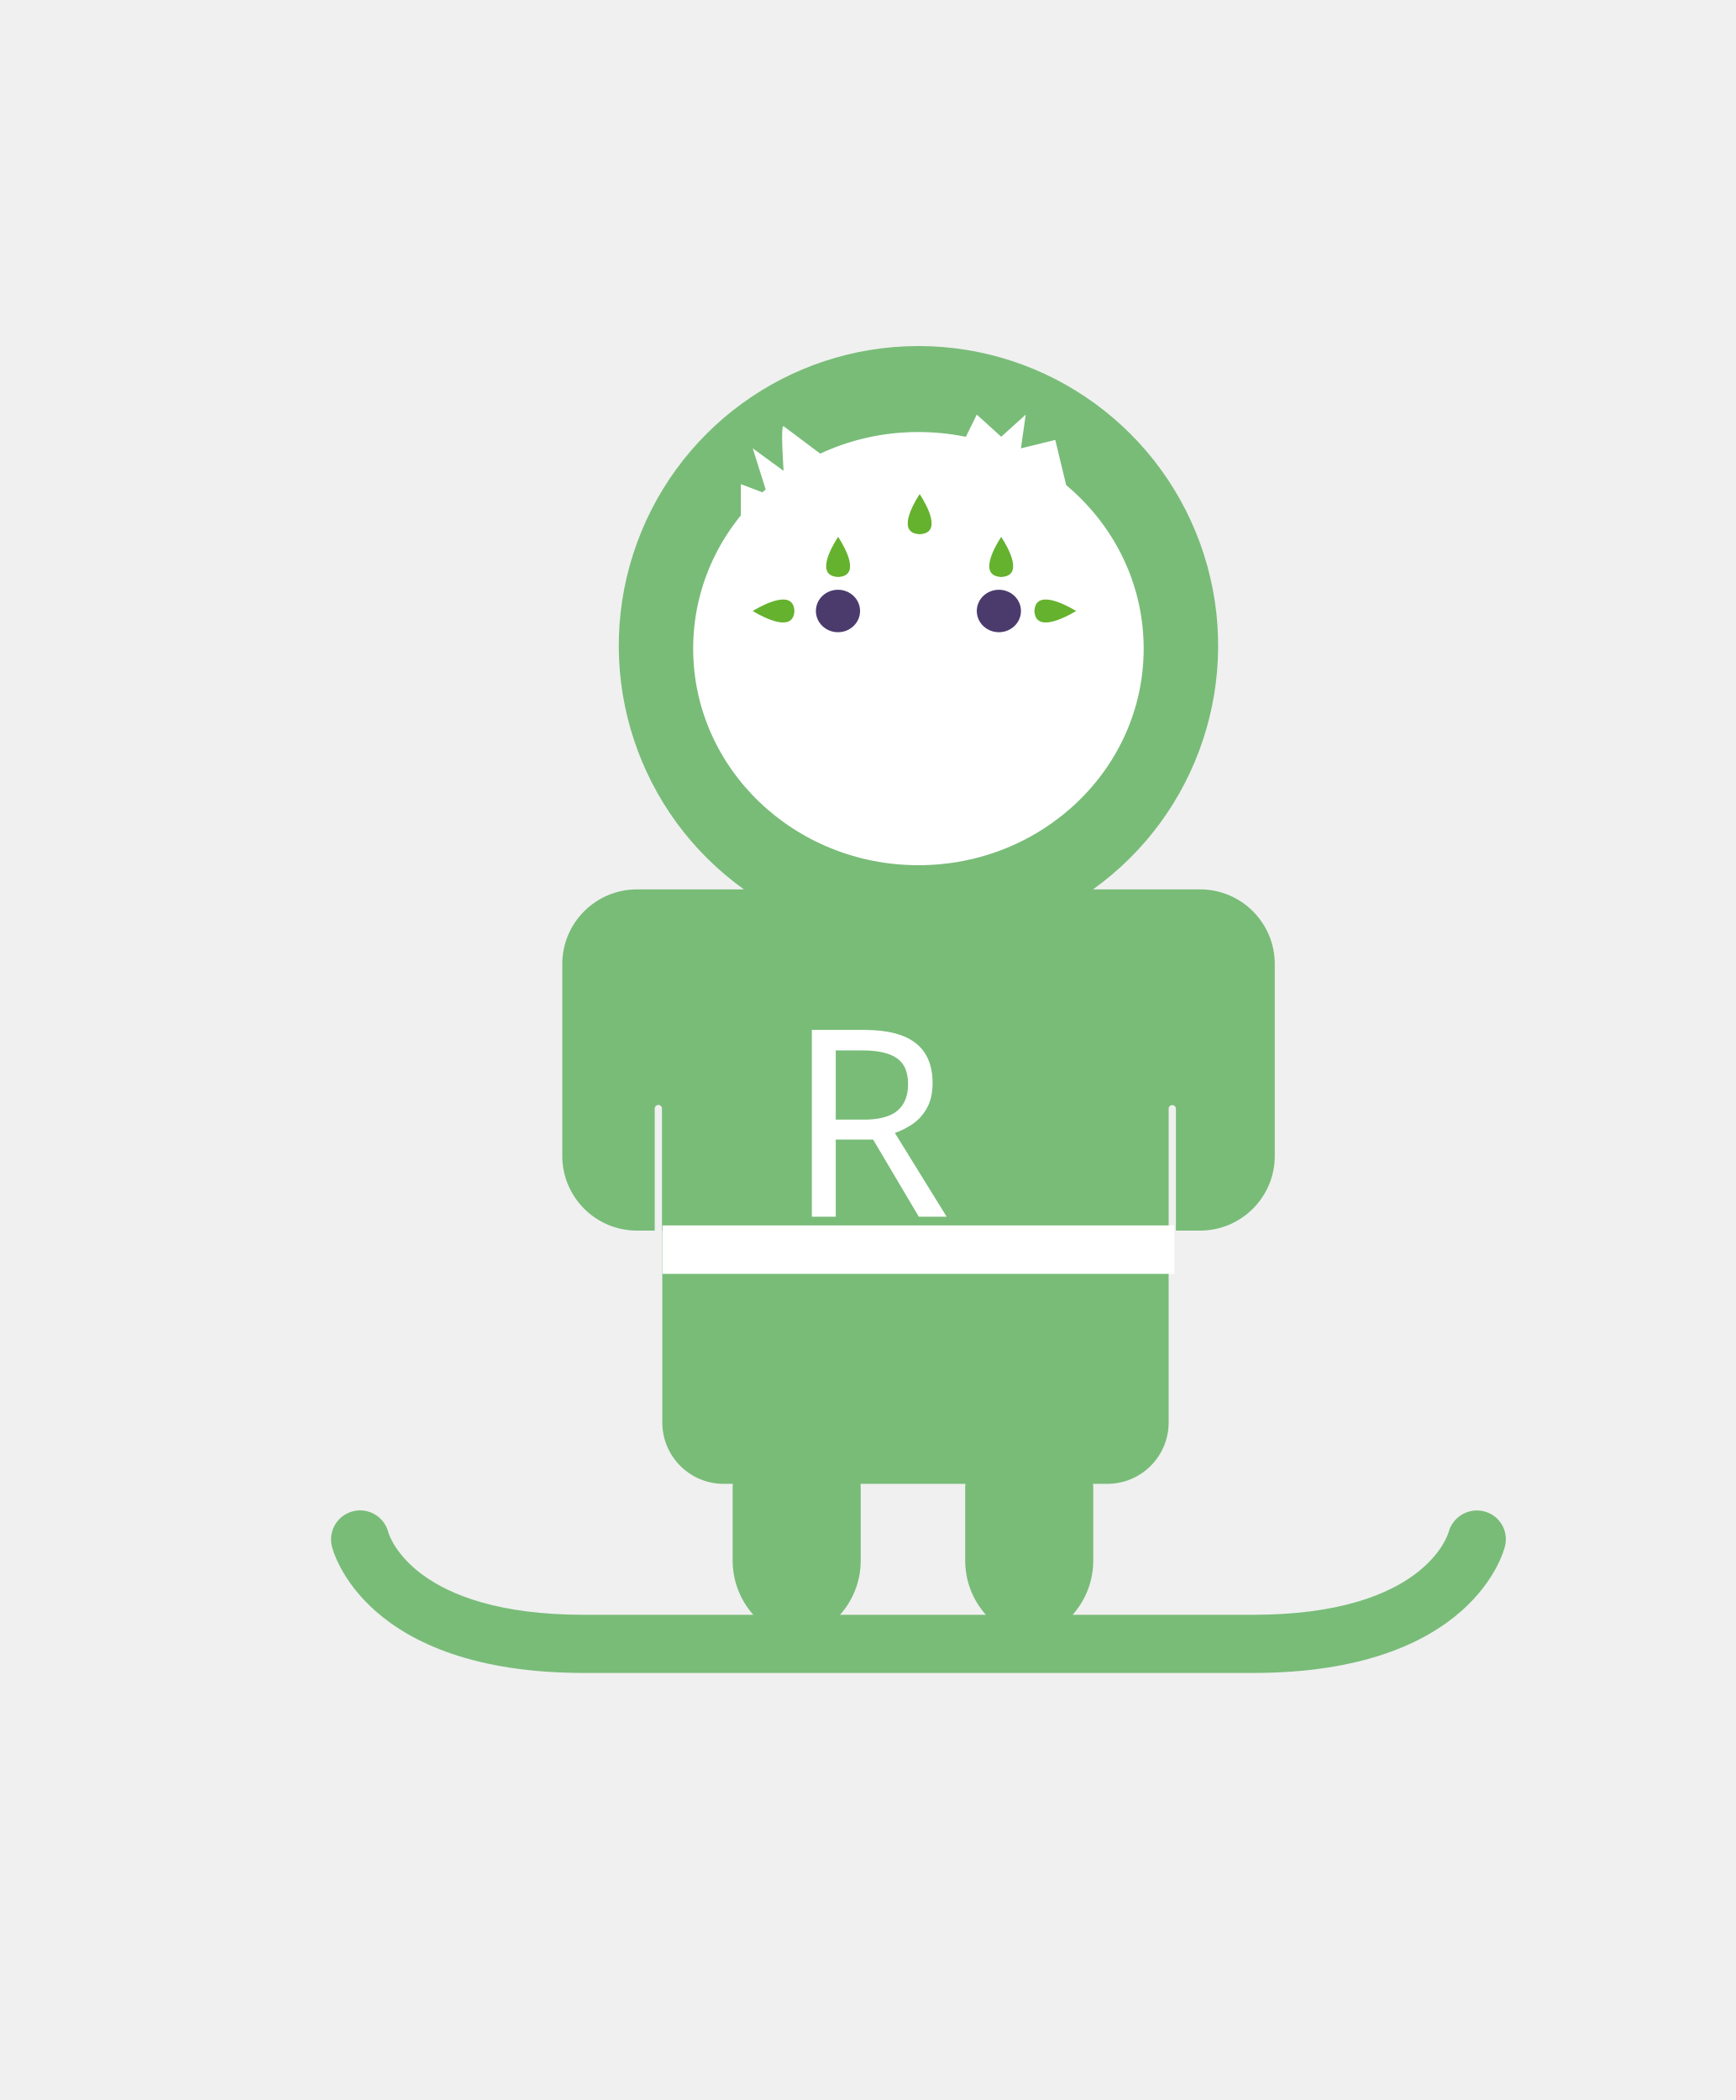
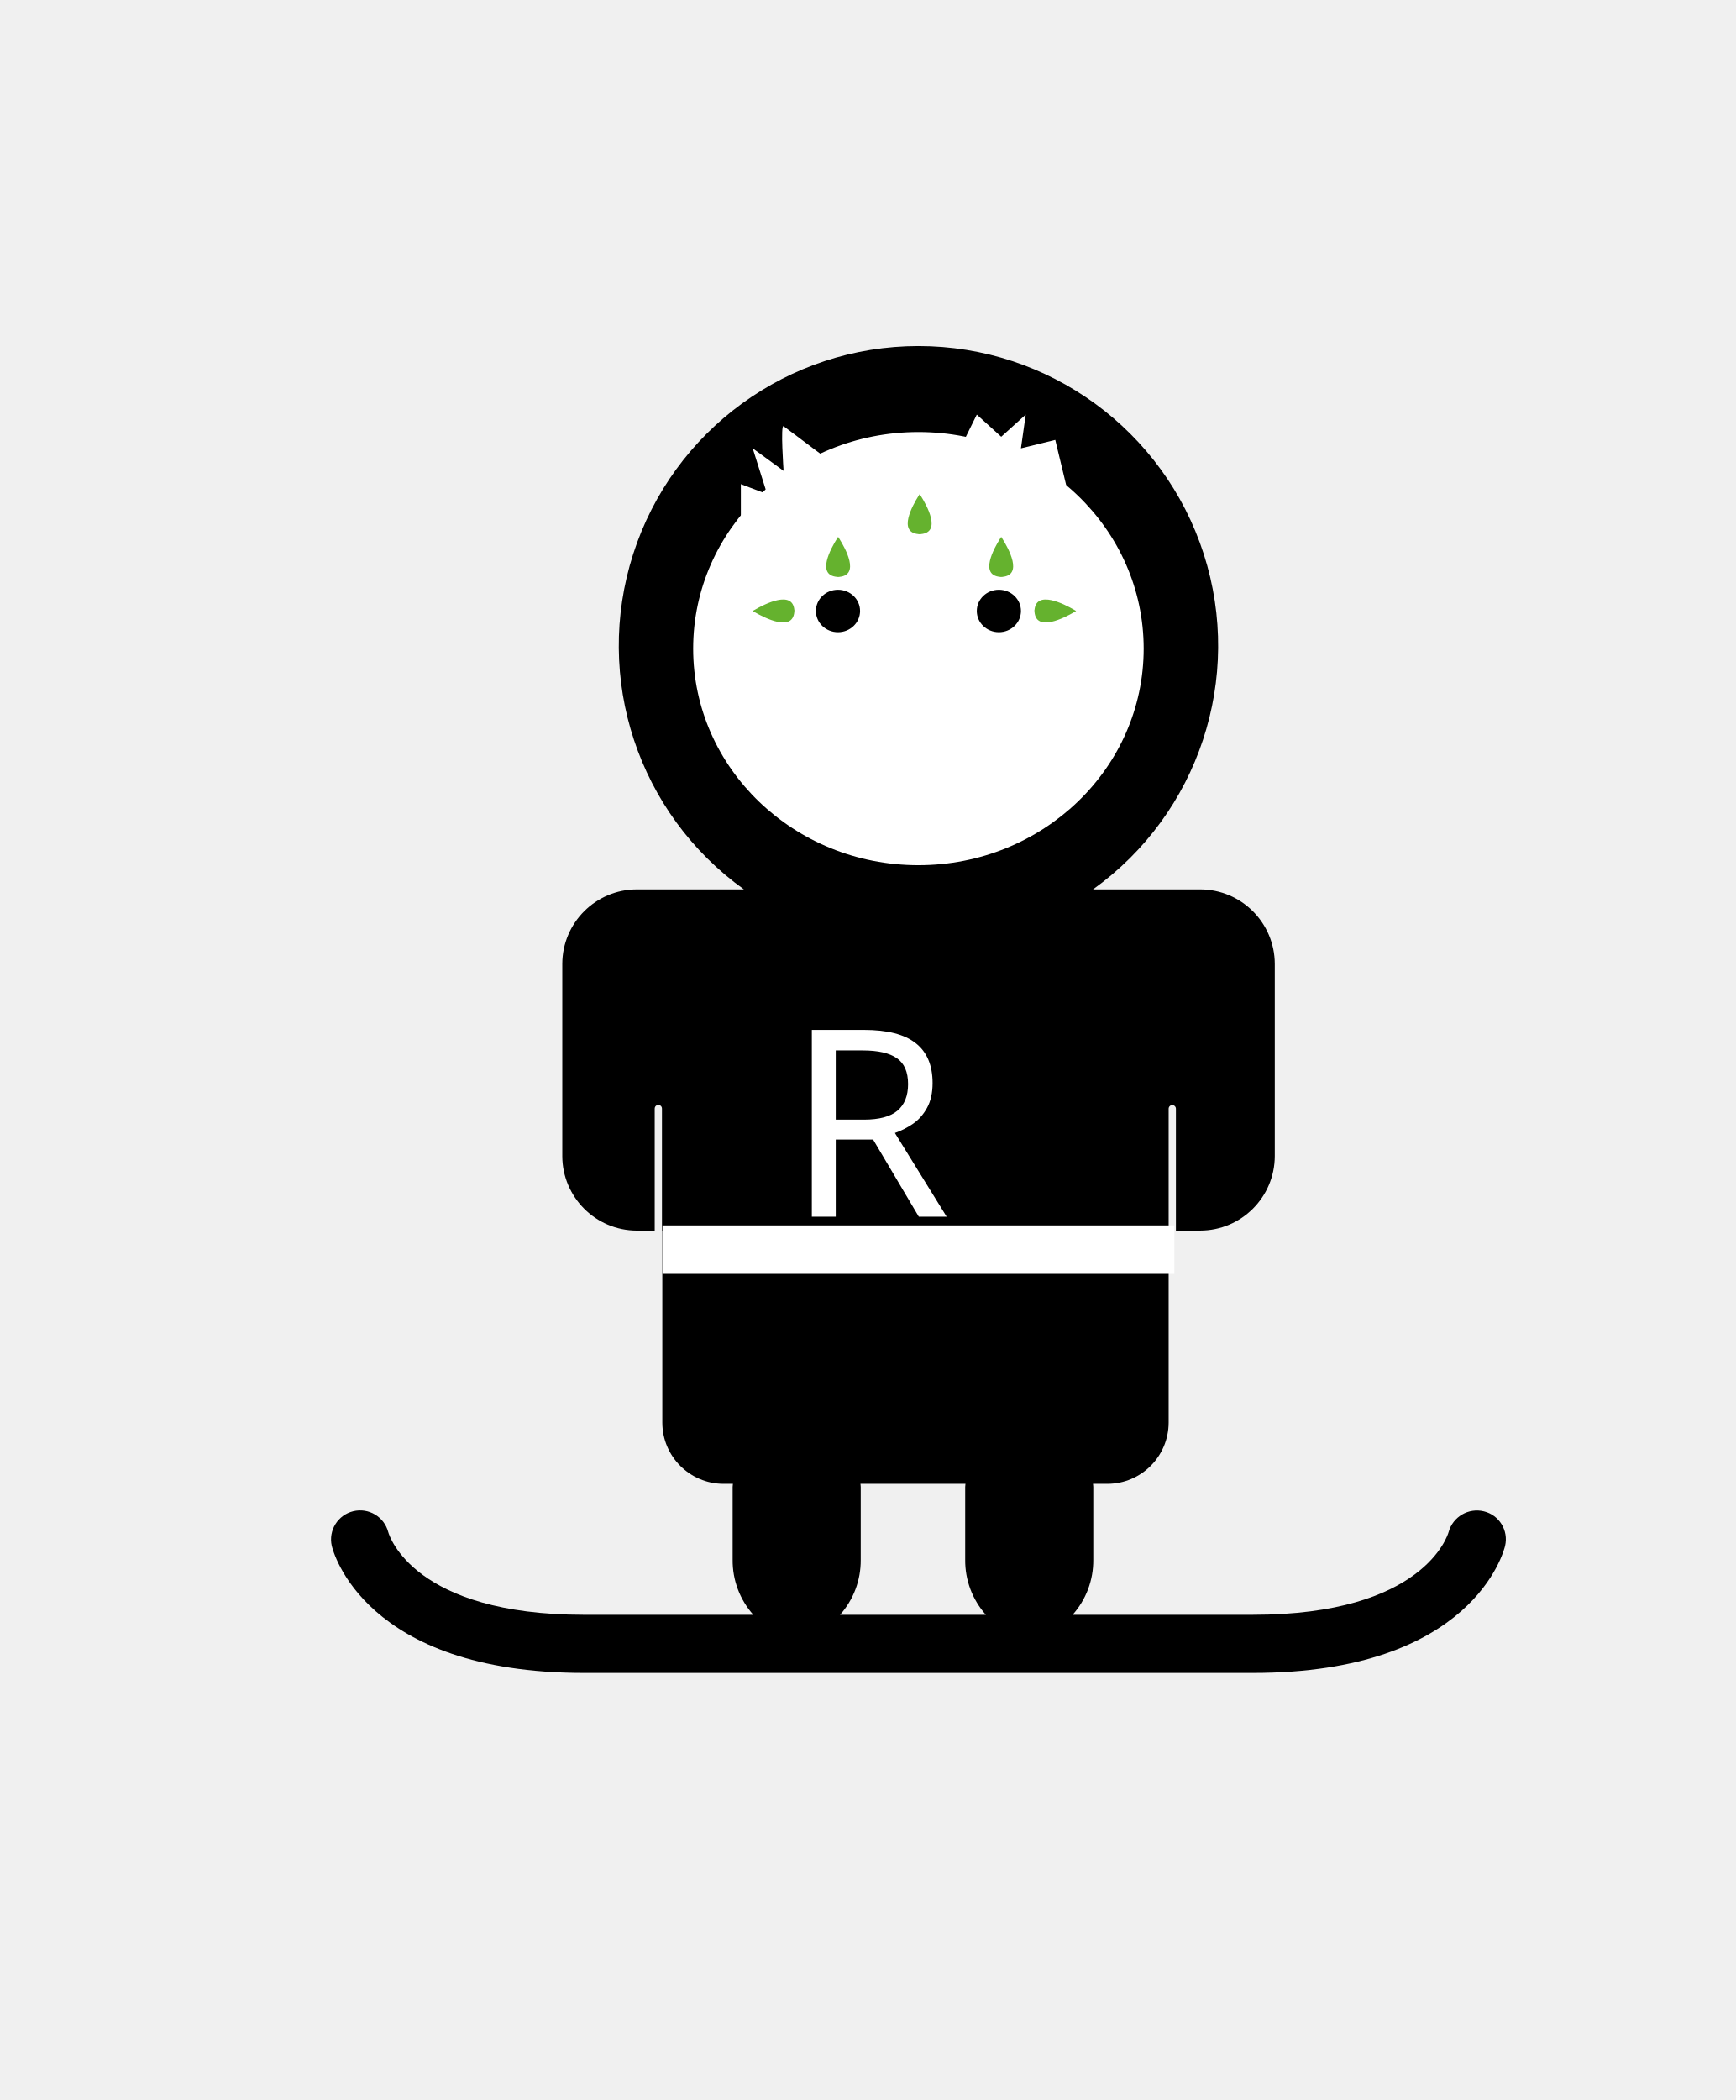
<svg xmlns="http://www.w3.org/2000/svg" viewBox="0 0 181 219">
-   <defs>
-     <style>.a{fill:#78bc78;}.b,.e{fill:#fff;}.c{fill:#4b3b6d;}.d{fill:#65b22e;}.e{font-size:27.285px;font-family:PressStart2P, "Press Start 2P";}</style>
-   </defs>
-   <path class="a" d="M154.777,157.61a3.059,3.059,0,0,0-3.681,2.156c-.1.352-2.612,8.634-20.421,8.634h-18.8a8.5,8.5,0,0,0,2.156-5.739v-7.6c0-.109-.024-.21-.028-.317h1.511a6.4,6.4,0,0,0,6.379-6.378V125.941l0-.017v-10.3a.379.379,0,0,1,.758,0v12.709h2.542a7.793,7.793,0,0,0,7.77-7.77V100.519a7.792,7.792,0,0,0-7.77-7.769H114.005a31.256,31.256,0,1,0-36.413,0H66.418a7.792,7.792,0,0,0-7.77,7.769v20.046a7.793,7.793,0,0,0,7.77,7.77h1.87V115.626a.379.379,0,1,1,.757,0v12.709h.036v20.032a6.4,6.4,0,0,0,6.379,6.378h.984c0,.107-.028.208-.028.317v7.6a8.5,8.5,0,0,0,2.156,5.739H60.913c-17.688,0-20.288-8.169-20.419-8.625a3.032,3.032,0,0,0-5.892,1.43c.127.541,3.361,13.259,26.311,13.259h69.762c22.95,0,26.185-12.718,26.311-13.259A3,3,0,0,0,154.777,157.61ZM97.043,168.4H87.62a8.5,8.5,0,0,0,2.156-5.739v-7.6c0-.109-.024-.21-.028-.317H100.7c0,.107-.028.208-.028.317v7.6a8.5,8.5,0,0,0,2.156,5.739H97.043Z" />
-   <ellipse class="b" cx="95.794" cy="67.641" rx="23.495" ry="22.588" />
-   <ellipse class="c" cx="87.403" cy="63.717" rx="2.303" ry="2.214" />
-   <ellipse class="c" cx="104.185" cy="63.717" rx="2.303" ry="2.214" />
-   <path class="d" d="M104.547,56.172c.634,1.007,2.185,3.8,0,3.988v.011c-.042,0-.078,0-.118-.005s-.076.005-.118.005V60.16c-2.185-.184-.634-2.981,0-3.988l.118-.184Z" />
-   <path class="d" d="M96.042,51.712c.634,1.007,2.185,3.8,0,3.988v.011c-.042,0-.079,0-.118-.006s-.076.006-.118.006V55.7c-2.185-.185-.634-2.981,0-3.988l.118-.184Z" />
-   <path class="d" d="M87.537,56.172c.633,1.007,2.185,3.8,0,3.988v.011c-.042,0-.079,0-.119-.005s-.076.005-.118.005V60.16c-2.185-.184-.634-2.981,0-3.988l.118-.184Z" />
-   <path class="d" d="M112.052,63.831c-1.048.609-3.957,2.1-4.149,0h-.011c0-.04,0-.075.006-.114s-.006-.073-.006-.113h.011c.192-2.1,3.1-.61,4.149,0l.191.113Z" />
-   <path class="d" d="M78.7,63.831c1.047.609,3.956,2.1,4.148,0h.011c0-.04,0-.075-.005-.114s.005-.073.005-.113H82.85c-.192-2.1-3.1-.61-4.148,0l-.192.113Z" />
-   <path class="b" d="M77.273,55.711V50.49l2.743,1.038L78.51,46.754l3.22,2.351s-.343-4.878,0-4.658,5.714,4.372,6.4,4.658-3.03,5.01-3.03,5.01Z" />
-   <path class="b" d="M99.558,47.853c.229-.33,2.324-4.615,2.324-4.615l2.547,2.308,2.557-2.308-.5,3.516,3.581-.879,2.175,9.017-11.657-3.853Z" />
-   <rect class="b" x="69.099" y="127.793" width="53.39" height="5.053" />
-   <text class="e" transform="translate(82.01 126.887) scale(1.01 1)">R</text>
+   <g>
+     <defs>
+       <style>.a{fill:currentColor;}.b,.e{fill:#fff;}.c{fill:currentColor;}.d{fill:#65b22e;}.e{font-size:27.285px;font-family:PressStart2P, "Press Start 2P";}</style>
+     </defs>
+     <path class="a" d="M154.777,157.61a3.059,3.059,0,0,0-3.681,2.156c-.1.352-2.612,8.634-20.421,8.634h-18.8a8.5,8.5,0,0,0,2.156-5.739v-7.6c0-.109-.024-.21-.028-.317h1.511a6.4,6.4,0,0,0,6.379-6.378V125.941l0-.017v-10.3a.379.379,0,0,1,.758,0v12.709h2.542a7.793,7.793,0,0,0,7.77-7.77V100.519a7.792,7.792,0,0,0-7.77-7.769H114.005a31.256,31.256,0,1,0-36.413,0H66.418a7.792,7.792,0,0,0-7.77,7.769v20.046a7.793,7.793,0,0,0,7.77,7.77h1.87V115.626a.379.379,0,1,1,.757,0v12.709h.036v20.032a6.4,6.4,0,0,0,6.379,6.378h.984c0,.107-.028.208-.028.317v7.6a8.5,8.5,0,0,0,2.156,5.739H60.913c-17.688,0-20.288-8.169-20.419-8.625a3.032,3.032,0,0,0-5.892,1.43c.127.541,3.361,13.259,26.311,13.259h69.762c22.95,0,26.185-12.718,26.311-13.259A3,3,0,0,0,154.777,157.61ZM97.043,168.4H87.62a8.5,8.5,0,0,0,2.156-5.739v-7.6c0-.109-.024-.21-.028-.317H100.7c0,.107-.028.208-.028.317v7.6a8.5,8.5,0,0,0,2.156,5.739H97.043Z" />
+     <ellipse class="b" cx="95.794" cy="67.641" rx="23.495" ry="22.588" />
+     <ellipse class="c" cx="87.403" cy="63.717" rx="2.303" ry="2.214" />
+     <ellipse class="c" cx="104.185" cy="63.717" rx="2.303" ry="2.214" />
+     <path class="d" d="M104.547,56.172c.634,1.007,2.185,3.8,0,3.988v.011c-.042,0-.078,0-.118-.005s-.076.005-.118.005V60.16c-2.185-.184-.634-2.981,0-3.988l.118-.184Z" />
+     <path class="d" d="M96.042,51.712c.634,1.007,2.185,3.8,0,3.988v.011c-.042,0-.079,0-.118-.006s-.076.006-.118.006V55.7c-2.185-.185-.634-2.981,0-3.988l.118-.184Z" />
+     <path class="d" d="M87.537,56.172c.633,1.007,2.185,3.8,0,3.988v.011c-.042,0-.079,0-.119-.005s-.076.005-.118.005V60.16c-2.185-.184-.634-2.981,0-3.988l.118-.184Z" />
+     <path class="d" d="M112.052,63.831c-1.048.609-3.957,2.1-4.149,0h-.011c0-.04,0-.075.006-.114s-.006-.073-.006-.113h.011c.192-2.1,3.1-.61,4.149,0l.191.113Z" />
+     <path class="d" d="M78.7,63.831c1.047.609,3.956,2.1,4.148,0h.011c0-.04,0-.075-.005-.114s.005-.073.005-.113H82.85c-.192-2.1-3.1-.61-4.148,0l-.192.113Z" />
+     <path class="b" d="M77.273,55.711V50.49l2.743,1.038L78.51,46.754l3.22,2.351s-.343-4.878,0-4.658,5.714,4.372,6.4,4.658-3.03,5.01-3.03,5.01Z" />
+     <path class="b" d="M99.558,47.853c.229-.33,2.324-4.615,2.324-4.615l2.547,2.308,2.557-2.308-.5,3.516,3.581-.879,2.175,9.017-11.657-3.853Z" />
+     <rect class="b" x="69.099" y="127.793" width="53.39" height="5.053" />
+     <text class="e" transform="translate(82.01 126.887) scale(1.01 1)">R</text>
+   </g>
</svg>
